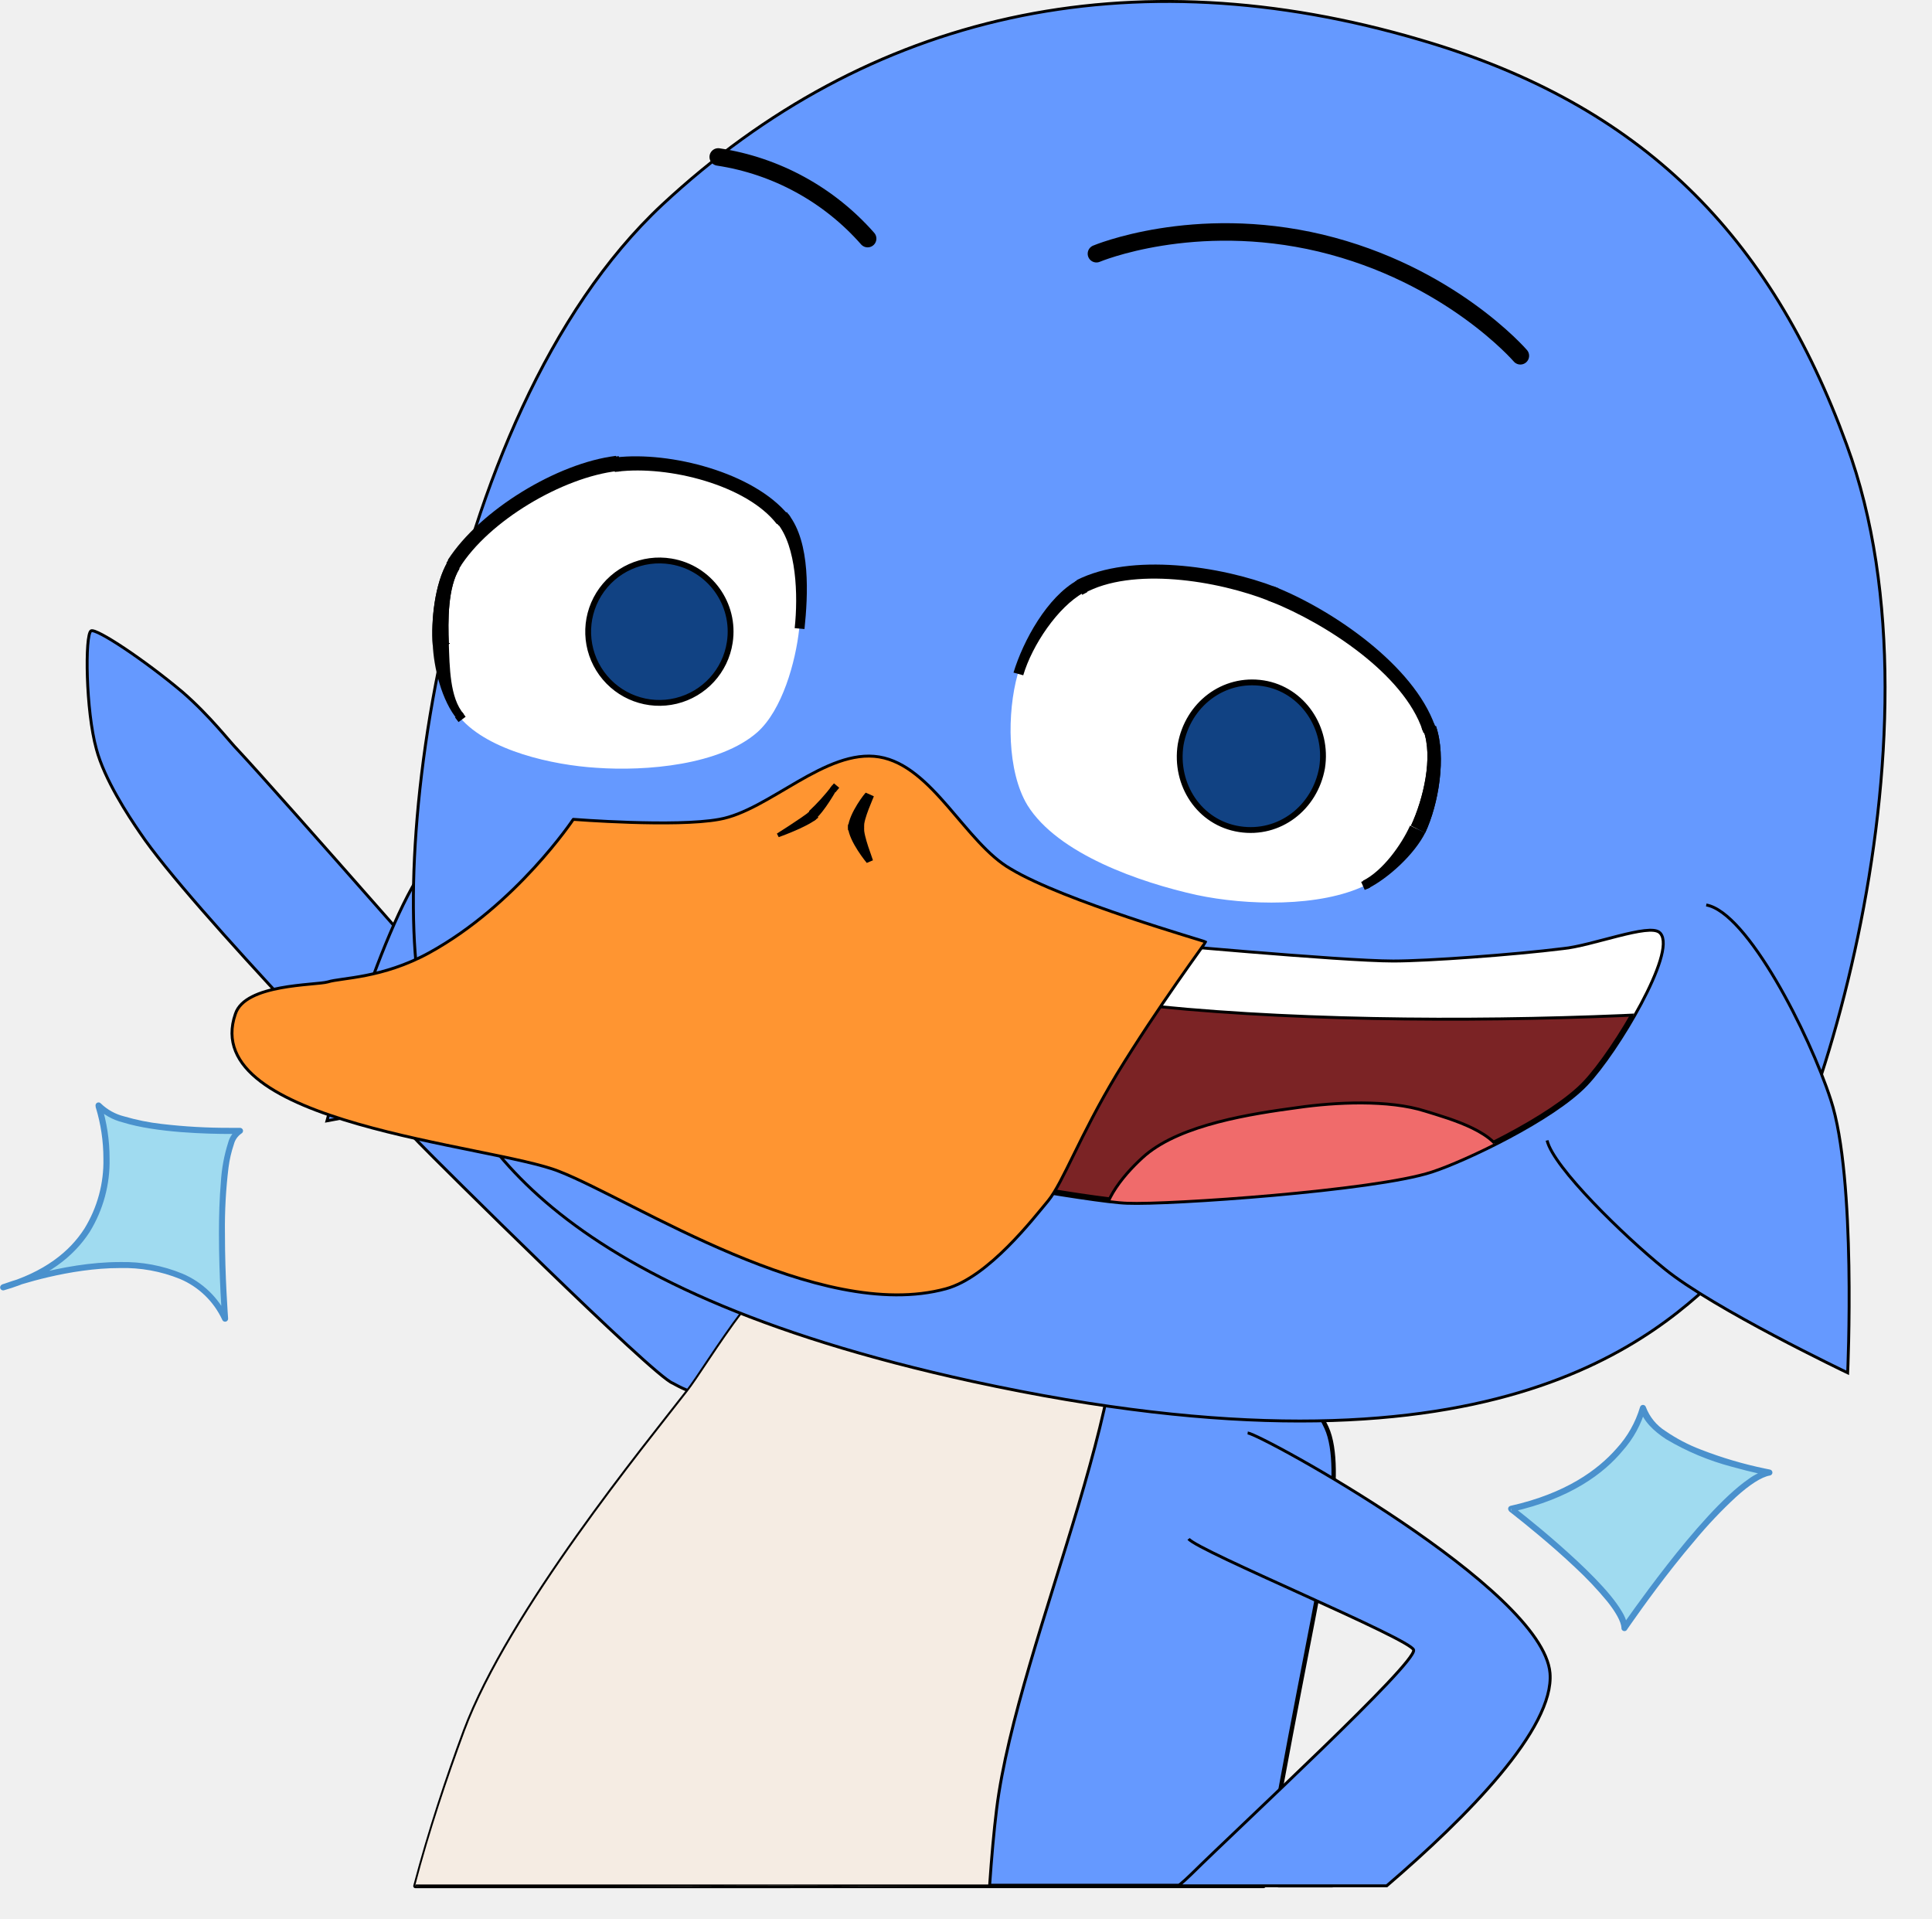
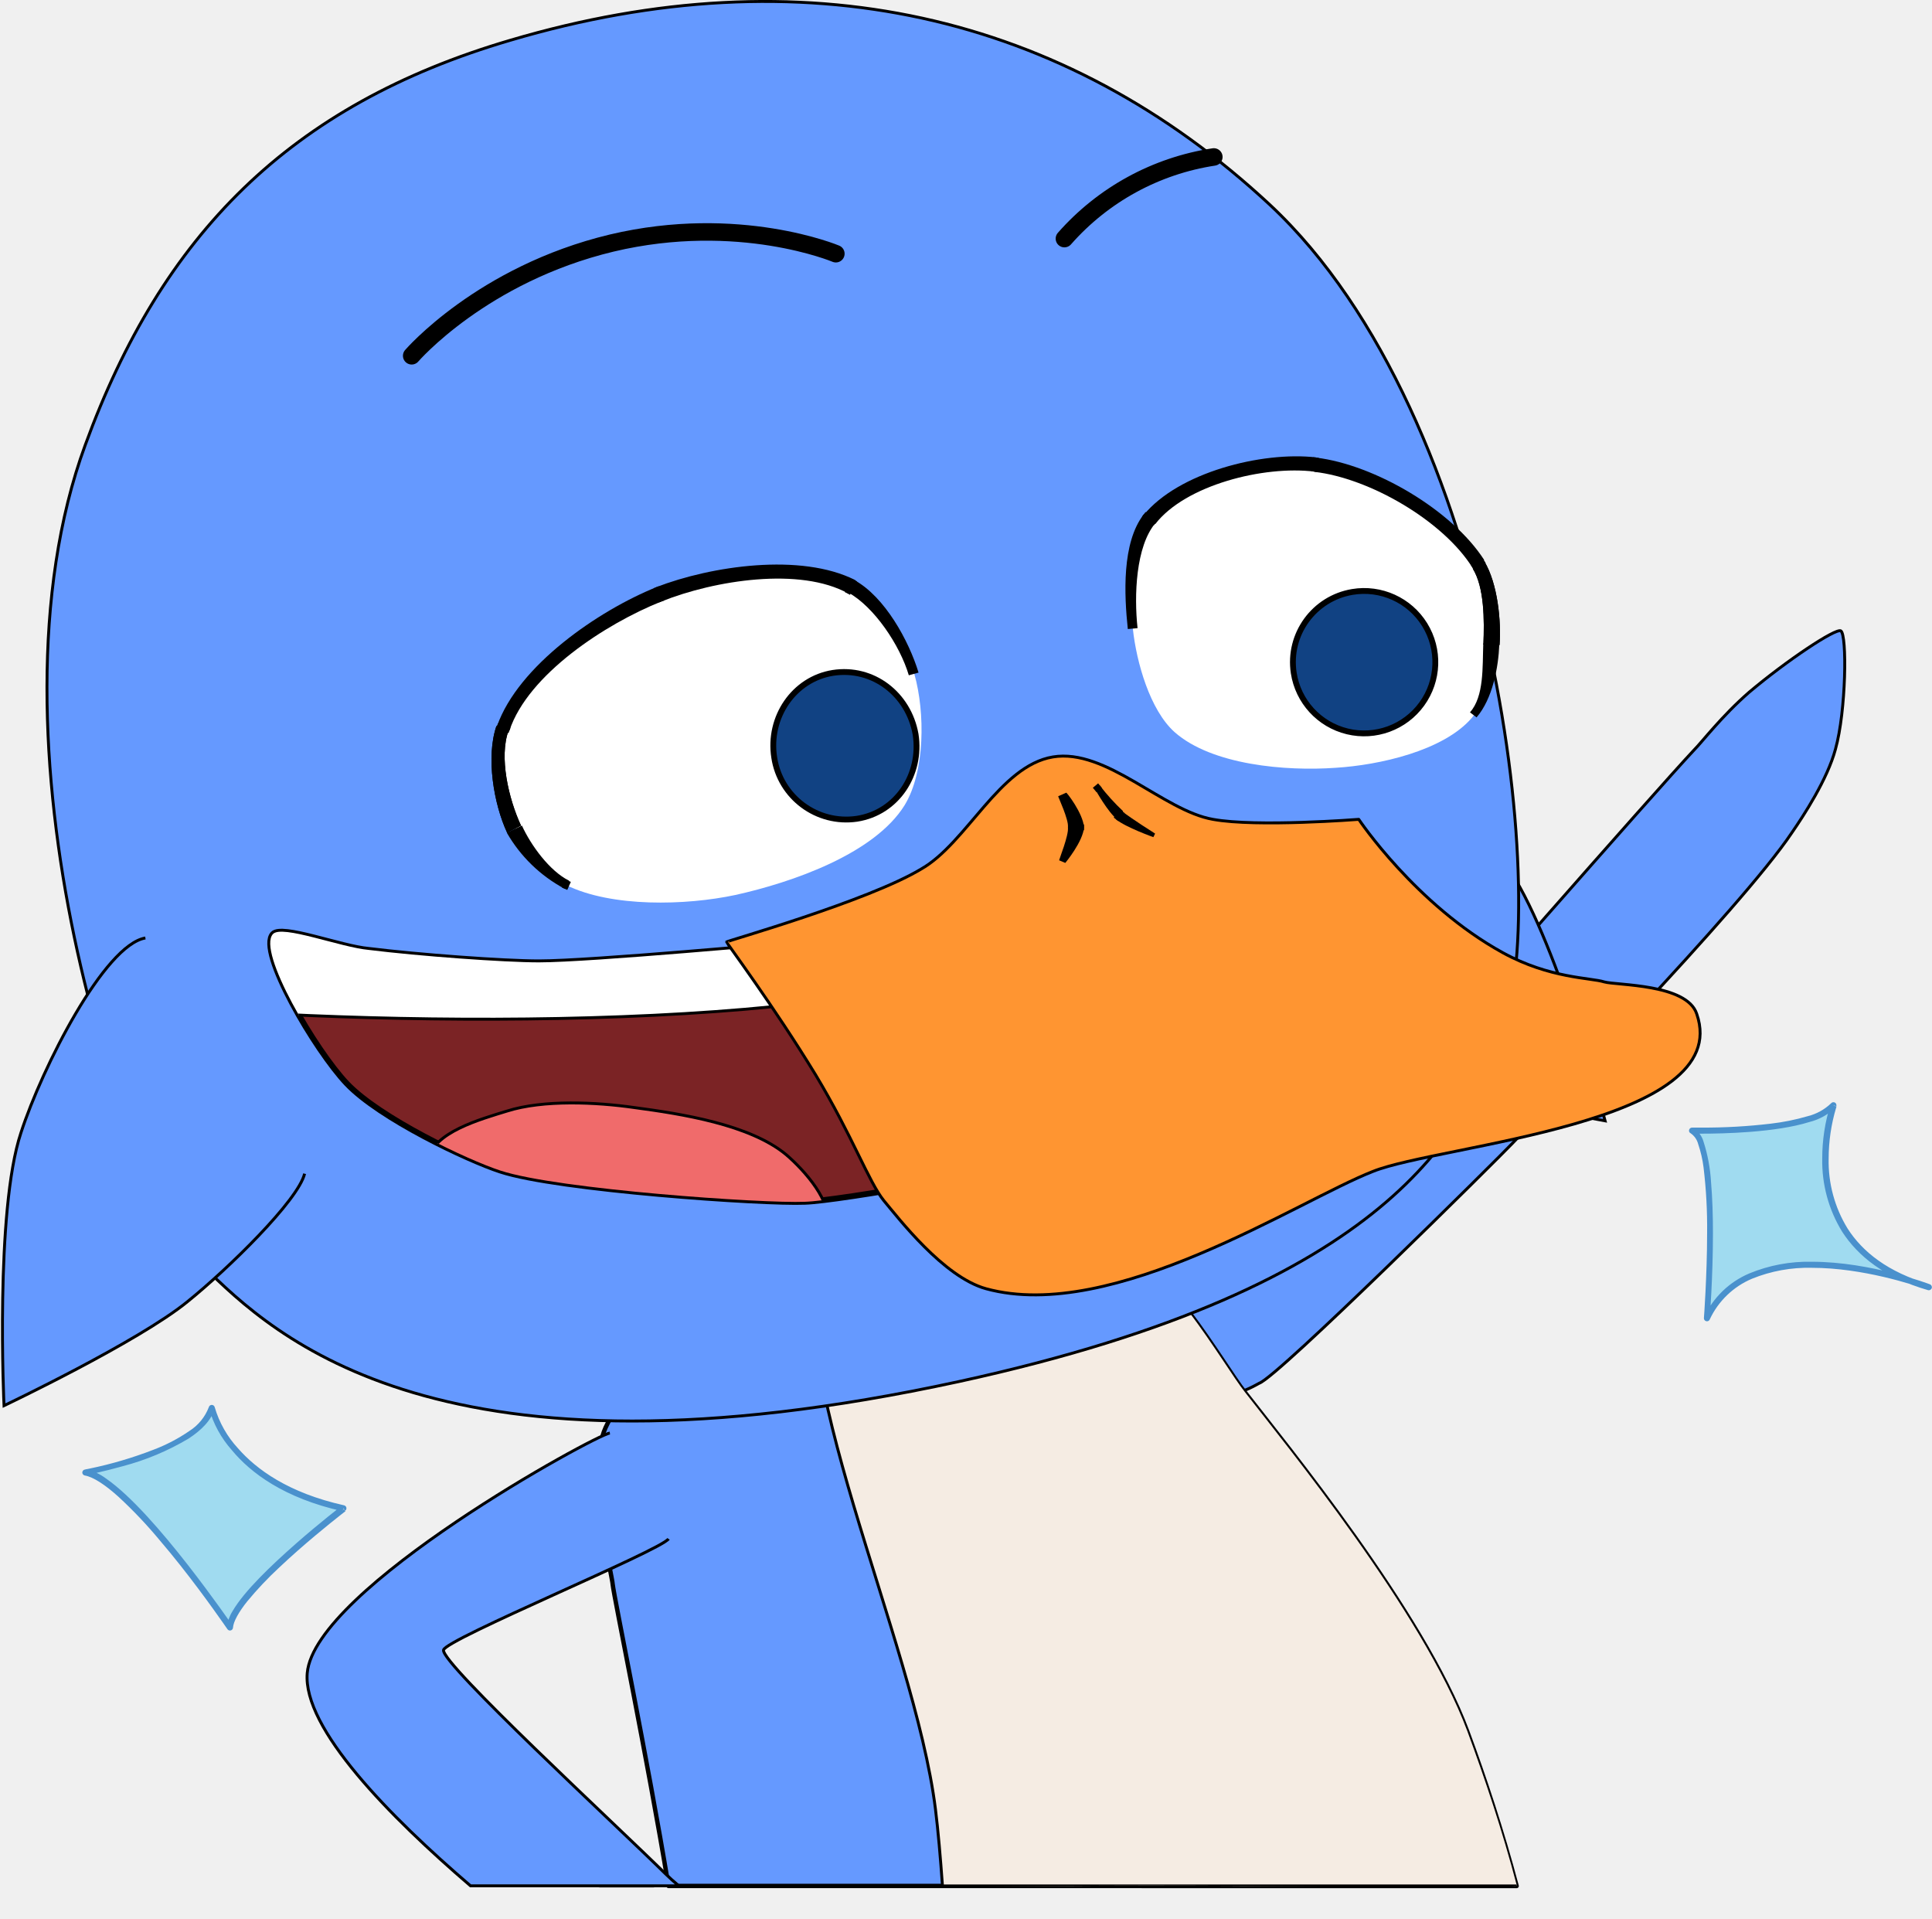
<svg xmlns="http://www.w3.org/2000/svg" viewBox="0 0 331.27 328.95">
  <defs>
    <style>.cls-1,.cls-13,.cls-16{fill:none;}.cls-2,.cls-3,.cls-4{fill:#6599ff;}.cls-10,.cls-11,.cls-13,.cls-14,.cls-15,.cls-16,.cls-2,.cls-3,.cls-4,.cls-6,.cls-7,.cls-9{stroke:#000;}.cls-2{stroke-miterlimit:10;}.cls-10,.cls-15,.cls-2,.cls-3,.cls-6,.cls-9{stroke-width:0.5px;}.cls-10,.cls-11,.cls-14,.cls-15,.cls-16,.cls-3,.cls-4,.cls-6,.cls-7,.cls-9{stroke-linecap:round;}.cls-10,.cls-11,.cls-13,.cls-14,.cls-15,.cls-16,.cls-3,.cls-4,.cls-6,.cls-7,.cls-9{stroke-linejoin:round;}.cls-4{stroke-width:0.75px;}.cls-5{clip-path:url(#clip-path);}.cls-6{fill:#f5ece3;}.cls-7{fill:#7b2325;}.cls-8{clip-path:url(#clip-path-2);}.cls-9{fill:#f06b6b;}.cls-10,.cls-11,.cls-12{fill:#fff;}.cls-14{fill:#114283;}.cls-15{fill:#ff9531;}.cls-16{stroke-width:3px;}.cls-17{fill:#a0dbf0;}.cls-18{fill:#4a91cd;}</style>
-     <clipPath id="clip-path">
-       <path class="cls-1" d="M142.06,211.69c-10.22,3.66-20.59,22.42-24.25,27-6.86,8.85-30.49,37.67-38.12,58.1-3,8.11-6,17-8.48,26.44.24,1,36.9-.22,78.79.13s66.87,0,66.87,0c3.65-22.17,9.13-49.48,9.36-51.69,0-1.07,4.57-19.52,1.22-26.84-4.57-10.21-19.82-17.84-30-22.41C182,215.35,157.92,206.05,142.06,211.69Z" />
+     <clipPath id="clip-path" transform="translate(0.12)">
+       <path class="cls-1" d="M189.1,211.69c10.22,3.66,20.59,22.42,24.25,27,6.86,8.85,30.49,37.67,38.12,58.1,3,8.11,6,17,8.48,26.44-.24,1-36.91-.22-78.79.13s-66.87,0-66.87,0c-3.66-22.17-9.13-49.48-9.36-51.69,0-1.07-4.58-19.52-1.22-26.84,4.57-10.21,19.82-17.84,30-22.41C149.15,215.35,173.24,206.05,189.1,211.69Z" />
    </clipPath>
-     <clipPath id="clip-path-2">
-       <path class="cls-1" d="M284.48,160.15c2.74,3-7.32,20-12.66,25.62-5.64,5.95-20.73,13.11-26.38,14.94-9.76,3.21-45.13,5.65-52.15,5.34-5.79-.15-36.59-5.64-42.85-7.62-5.33-1.68-28.51-9.15-34.46-16-5.49-6.26-14.18-30.5-9.76-33.55,1.53-1.07,8.7,2.59,11.44,3.35,7.32,1.83,28.06,6.56,31.11,7,4.57.76,45.74,2.59,46.35,2.59s34.77,3.2,43.77,3.2c5.94,0,20.58-1.07,29.12-2.13C272.89,162.44,283,158.48,284.48,160.15Z" />
+     <clipPath id="clip-path-2" transform="translate(0.12)">
+       <path class="cls-1" d="M46.68,160.15c-2.75,3,7.32,20,12.66,25.62,5.64,5.95,20.73,13.11,26.38,14.94,9.75,3.21,45.13,5.65,52.15,5.34,5.79-.15,36.59-5.64,42.84-7.62,5.34-1.68,28.52-9.15,34.47-16,5.48-6.26,14.18-30.5,9.75-33.55-1.52-1.07-8.69,2.59-11.43,3.35-7.32,1.83-28.06,6.56-31.11,7-4.57.76-45.74,2.59-46.35,2.59S101.27,165,92.27,165c-6,0-20.58-1.07-29.12-2.13C58.27,162.44,48.2,158.48,46.68,160.15Z" />
    </clipPath>
  </defs>
  <g id="Layer_2" data-name="Layer 2">
    <g id="Layer_4" data-name="Layer 4">
      <g id="Pato">
        <g id="brazo_izq" data-name="brazo izq">
-           <path class="cls-2" d="M115.37,237.16c-3.2-1.07-41-38.58-43.46-41.17C69,192.94,32.57,155.58,24,142.77c-2-2.9-6.1-9.15-7.47-14.33-1.83-6.56-2-19.67-.91-20.28.91-.46,9.15,5,15.7,10.52,4.73,4.11,8.09,8.54,9.46,9.91,6.86,7.32,45.74,51.69,46.05,52.15s43.61,40.56,44.22,42.69c.15.46,4.27,8.24-1.22,13.42C123.91,242.49,116,237.46,115.37,237.16Z" />
+           <path class="cls-2" d="M215.79,237.16c3.2-1.07,41-38.58,43.45-41.17,2.9-3.05,39.34-40.41,47.88-53.22,2-2.9,6.1-9.15,7.48-14.33,1.83-6.56,2-19.67.91-20.28-.91-.46-9.15,5-15.71,10.52-4.72,4.11-8.08,8.54-9.45,9.91-6.86,7.32-45.74,51.69-46.05,52.15-.46.46-43.61,40.56-44.22,42.69-.15.46-4.27,8.24,1.22,13.42C207.25,242.49,215.18,237.46,215.79,237.16Z" transform="translate(0.12)" />
        </g>
        <g id="cola">
-           <path class="cls-3" d="M228.46,323.35c-.72-5.7-1.47-9.64-1.47-9.64s-3.07,4-7.79,9.64Z" />
+           <path class="cls-3" d="M102.69,323.35c.73-5.7,1.48-9.64,1.48-9.64s3.07,4,7.79,9.64Z" transform="translate(0.12)" />
        </g>
        <g id="cuerpo">
          <g id="cuerpo-2" data-name="cuerpo">
-             <path class="cls-4" d="M216.66,323.35c3.66-22.09,9.34-49.53,9.57-51.73,0-1.07,4.57-19.52,1.22-26.84-4.57-10.21-19.82-17.84-30-22.41-15.4-7-39.49-16.32-55.35-10.68-10.22,3.66-20.59,22.42-24.25,27-6.86,8.85-30.49,37.67-38.12,58.1-3,8.09-6,17.13-8.5,26.57Z" />
+             <path class="cls-4" d="M114.5,323.35c-3.66-22.09-9.34-49.53-9.57-51.73,0-1.07-4.58-19.52-1.22-26.84,4.57-10.21,19.82-17.84,30-22.41,15.4-7,39.49-16.32,55.35-10.68,10.22,3.66,20.59,22.42,24.25,27,6.86,8.85,30.49,37.67,38.12,58.1,3,8.09,6,17.13,8.5,26.57Z" transform="translate(0.12)" />
          </g>
          <g id="detalle">
            <g class="cls-5">
-               <path class="cls-6" d="M50.55,323.35H169.68c.34-4.9.74-9.43,1.2-13.15,3.66-29.43,27.29-77,19.36-97.44-3.35-8.39-19.21-23.48-31.26-27.45-11.58-3.81-32.78-.45-40.56,4-20.58,11.89-41.63,63.13-54.74,92.56-5.26,11.86-11.51,30.51-16.46,46.86h3.33Z" />
+               <path class="cls-6" d="M280.61,323.35H161.48c-.35-4.9-.74-9.43-1.2-13.15-3.66-29.43-27.29-77-19.37-97.44,3.36-8.39,19.22-23.48,31.26-27.45,11.59-3.81,32.79-.45,40.57,4,20.58,11.89,41.62,63.13,54.74,92.56,5.25,11.86,11.51,30.51,16.46,46.86h-3.33Z" transform="translate(0.12)" />
            </g>
          </g>
        </g>
        <g id="cabeza">
          <g id="pelo_extIzq" data-name="pelo extIzq">
-             <path class="cls-2" d="M119.8,144.75c2.44,9-1.38,28.21-3.82,31.11-2,2.44-17.08,6.71-24.55,8.84-10.37,2.9-35.37,7.47-35.37,7.47S64.75,159.85,73,148.41c7-9.61,24.55-26.23,30.5-25.31C107.44,123.71,117.51,136.82,119.8,144.75Z" />
+             <path class="cls-2" d="M211.36,144.75c-2.44,9,1.38,28.21,3.82,31.11,2,2.44,17.07,6.71,24.55,8.84,10.36,2.9,35.37,7.47,35.37,7.47s-8.69-32.32-16.92-43.76c-7-9.61-24.55-26.23-30.5-25.31C223.71,123.71,213.65,136.82,211.36,144.75Z" transform="translate(0.12)" />
          </g>
          <g id="cabeza-2" data-name="cabeza">
-             <path class="cls-3" d="M316.65,76.29c18.61,50.62-6.86,127.47-20.12,140.74-12.36,12.2-40.72,39.19-129.77,19.82C92,220.54,80.45,193.55,73.9,177.54c-8.69-21.35.45-105.83,39.64-142.43,35.38-32.93,80.21-43,130.23-28.21C281.58,18,303.54,40.3,316.65,76.29Z" />
+             <path class="cls-3" d="M14.5,76.29C-4.1,126.91,21.37,203.76,34.63,217,47,229.23,75.35,256.22,164.4,236.85c74.72-16.31,86.3-43.3,92.86-59.31,8.69-21.35-.46-105.83-39.64-142.43C182.24,2.18,137.41-7.89,87.39,6.9,49.58,18,27.62,40.3,14.5,76.29Z" transform="translate(0.12)" />
          </g>
          <g id="pelo_extDer" data-name="pelo extDer">
-             <path class="cls-2" d="M265.27,195.53c1.06,4.57,13.11,16.32,20.12,22,8.39,6.86,31.42,17.84,31.42,17.84s1.52-33.4-2.9-46.82c-3.66-11.28-14.33-32.17-21.35-33.39" />
+             <path class="cls-2" d="M52.11,201.23C51,205.81,39,217.55,32,223.19,23.59,230.05.57,241,.57,241S-1,207.64,3.47,194.22C7.13,182.93,17.8,162,24.81,160.82" transform="translate(0.12)" />
          </g>
          <g id="boca">
            <g id="boca-2" data-name="boca">
-               <path class="cls-7" d="M284.48,160.15c2.74,3-7.32,20-12.66,25.62-5.64,5.95-20.73,13.11-26.38,14.94-9.76,3.21-45.13,5.65-52.15,5.34-5.79-.15-36.59-5.64-42.85-7.62-5.33-1.68-28.51-9.15-34.46-16-5.49-6.26-14.18-30.5-9.76-33.55,1.53-1.07,8.7,2.59,11.44,3.35,7.32,1.83,28.06,6.56,31.11,7,4.57.76,45.74,2.59,46.35,2.59s34.77,3.2,43.77,3.2c5.94,0,20.58-1.07,29.12-2.13C272.89,162.44,283,158.48,284.48,160.15Z" />
+               <path class="cls-7" d="M46.68,160.15c-2.75,3,7.32,20,12.66,25.62,5.64,5.95,20.73,13.11,26.38,14.94,9.75,3.21,45.13,5.65,52.15,5.34,5.79-.15,36.59-5.64,42.84-7.62,5.34-1.68,28.52-9.15,34.47-16,5.48-6.26,14.18-30.5,9.75-33.55-1.52-1.07-8.69,2.59-11.43,3.35-7.32,1.83-28.06,6.56-31.11,7-4.57.76-45.74,2.59-46.35,2.59S101.27,165,92.27,165c-6,0-20.58-1.07-29.12-2.13C58.27,162.44,48.2,158.48,46.68,160.15Z" transform="translate(0.12)" />
            </g>
            <g id="lengua">
              <g class="cls-8">
-                 <path class="cls-9" d="M245.6,211.24c-10.22,5.79-27,9.14-38.58,7.31-5.8-.91-16-2.74-17.54-8.38-1.07-4,3.81-9.46,7-12.2,6.25-5.19,18-7,26.07-8.08,6.4-.92,15.55-1.38,21.81.61,4.42,1.37,12.8,3.66,13.41,8.38C258.4,204.07,250.17,208.8,245.6,211.24Z" />
+                 <path class="cls-9" d="M85.56,211.24c10.22,5.79,27,9.14,38.58,7.31,5.8-.91,16-2.74,17.54-8.38,1.06-4-3.81-9.46-7-12.2-6.25-5.19-18-7-26.07-8.08-6.41-.92-15.56-1.38-21.81.61-4.42,1.37-12.81,3.66-13.42,8.38C72.75,204.07,81,208.8,85.56,211.24Z" transform="translate(0.12)" />
              </g>
            </g>
            <g id="dientes">
              <g class="cls-8">
-                 <path class="cls-10" d="M326.72,115.78c-19.22-32.63-77.92-46-115.43-51.39-37.21-5.34-95-7.17-124.13,16.62-14,11.59-23.94,55.66-23.94,55.66.16,0,79.75,29.43,130.53,35.38,50.47,5.94,130.22.91,134-4C329.31,166.25,334.8,129.35,326.72,115.78Z" />
+                 <path class="cls-10" d="M4.44,115.78c19.21-32.63,77.92-46,115.43-51.39,37.21-5.34,95-7.17,124.13,16.62,14,11.59,23.94,55.66,23.94,55.66-.16,0-79.75,29.43-130.53,35.38-50.48,5.94-130.23.91-134-4C1.85,166.25-3.64,129.35,4.44,115.78Z" transform="translate(0.12)" />
              </g>
              <g class="cls-8">
-                 <path class="cls-11" d="M50.26,265.22c19.22,32.47,77.77,46,115.28,51.38,37.21,5.34,96.68,8.85,124.28-16.62,23.94-22,25.31-104.76,25.31-104.91s-81.12,22.87-130.68,20C133.21,212,57.73,174.94,52.85,178.91,49.8,181.5,37.15,242.8,50.26,265.22Z" />
+                 <path class="cls-11" d="M280.9,265.22c-19.22,32.47-77.77,46-115.28,51.38-37.21,5.34-96.68,8.85-124.28-16.62C17.4,278,16,195.22,16,195.07s81.12,22.87,130.68,20c51.23-3.05,126.71-40.11,131.59-36.14C281.35,181.5,294,242.8,280.9,265.22Z" transform="translate(0.12)" />
              </g>
            </g>
          </g>
          <g id="ojos">
            <g id="ojos-2" data-name="ojos">
-               <path class="cls-12" d="M234.16,151.77c-7.78,3.81-20.43,3.5-29,1.67-9.61-2.13-23.79-7-29-15.4-3.5-5.79-3.5-15.86-1.67-22.41,1.52-5.19,5.79-12.35,10.67-14.95C194.06,96,209,98.24,218.3,101.9c9.76,3.82,23.18,13,26.69,22.88,1.67,5,.3,12.65-2,17.38C241.33,145.67,237.67,149.94,234.16,151.77Z" />
-               <path d="M241.94,141.55c2.13-4.58,3.81-11.74,2.13-16.32l2.14-.76c1.83,5.34.45,13.42-1.83,18.3Z" />
-               <path d="M243.92,125.23c-3.2-9.6-16.47-18.29-26.08-22.11l.92-2.44c9.91,4,23.63,13.42,27.29,23.79Z" />
-               <path class="cls-13" d="M243.92,125.23l2.13-.76" />
-               <path d="M217.84,103.12c-9.15-3.66-23.78-5.94-32-1.37l-1.22-2.29c9.3-4.72,24.7-2.44,34.16,1.22Z" />
-               <path class="cls-13" d="M217.84,103.12l.92-2.44" />
-               <path d="M185.82,101.6c-4.42,2.44-8.84,9-10.37,14.18l-1.67-.46c1.67-5.49,5.79-13,11-15.86Z" />
-               <path class="cls-13" d="M186,101.75l-1.22-2.29" />
-               <path d="M233.7,151c3.36-1.67,6.56-6.1,8.08-9.45l2.6,1.22c-1.83,3.66-6.26,7.78-9.92,9.61Z" />
-               <path class="cls-13" d="M233.85,151l.61,1.38" />
-               <path class="cls-12" d="M78.93,123.1c4.88,5.64,15.86,8.08,23.33,8.54,8.54.61,21.19-.46,27.6-6.1,4.27-3.81,6.56-12.05,7.17-17.69s.61-14.49-2.9-18.91c-5.49-7-19.37-10.52-28.36-9.45C96,80.56,83.05,88.33,77.86,96.72c-2.29,3.51-2.44,9.61-2.29,13.72S76.34,120.05,78.93,123.1Z" />
-               <path d="M74.2,110.59c-.3-4.11.31-10.52,2.59-14.33l2,1.22c-2,3.2-2,8.85-1.83,13Z" />
-               <path d="M76.79,96c5.49-8.54,18.76-16.62,28.82-17.84l.31,2.59c-9.45,1.07-22.11,8.54-27.14,16.62Z" />
-               <path class="cls-13" d="M76.79,96.11l2,1.22" />
-               <path d="M105.61,78.42c9.31-1.07,23.64,2.59,29.59,9.91l-2,1.53c-5.18-6.71-18.6-10.07-27.29-9Z" />
-               <path class="cls-13" d="M105.61,78.27l.31,2.59" />
-               <path d="M135.2,88.18c3.81,4.88,3.35,13.88,2.74,19.67l-1.68-.15c.61-5.64.31-14-3-18Z" />
-               <path class="cls-13" d="M135.2,88.18l-2,1.52" />
-               <path d="M78.47,123.4c-2.74-3.2-4.12-9-4.27-13l2.75-.15c.15,4,.15,9.45,2.59,12.2Z" />
-               <path class="cls-13" d="M78.32,123.4l1.22-.91" />
-               <path d="M241.94,141.55c2.13-4.58,3.81-11.74,2.13-16.32l2.14-.76c1.83,5.34.45,13.42-1.83,18.3Z" />
-               <path d="M74.2,110.59c-.3-4.11.31-10.52,2.59-14.33l2,1.22c-2,3.2-2,8.85-1.83,13Z" />
+               <path class="cls-12" d="M97,151.77c7.78,3.81,20.43,3.5,29,1.67,9.61-2.13,23.79-7,29-15.4,3.51-5.79,3.51-15.86,1.68-22.41-1.52-5.19-5.79-12.35-10.67-14.95-8.85-4.72-23.79-2.44-33.09,1.22-9.76,3.82-23.18,13-26.69,22.88-1.67,5-.3,12.65,2,17.38C89.83,145.67,93.49,149.94,97,151.77Z" transform="translate(0.12)" />
+               <path d="M89.22,141.55c-2.13-4.58-3.81-11.74-2.13-16.32L85,124.47c-1.83,5.34-.45,13.42,1.83,18.3Z" transform="translate(0.12)" />
+               <path d="M87.24,125.23c3.2-9.6,16.47-18.29,26.07-22.11l-.91-2.44c-9.91,4-23.64,13.42-27.29,23.79Z" transform="translate(0.12)" />
+               <path class="cls-13" d="M87.24,125.23l-2.13-.76" transform="translate(0.12)" />
+               <path d="M113.31,103.12c9.15-3.66,23.79-5.94,32-1.37l1.22-2.29c-9.3-4.72-24.71-2.44-34.16,1.22Z" transform="translate(0.12)" />
+               <path class="cls-13" d="M113.31,103.12l-.91-2.44" transform="translate(0.12)" />
+               <path d="M145.34,101.6c4.42,2.44,8.84,9,10.37,14.18l1.67-.46c-1.67-5.49-5.79-13-11-15.86Z" transform="translate(0.12)" />
+               <path class="cls-13" d="M145.18,101.75l1.22-2.29" transform="translate(0.12)" />
+               <path d="M97.46,151c-3.36-1.67-6.56-6.1-8.09-9.45l-2.59,1.22a25,25,0,0,0,9.91,9.61Z" transform="translate(0.12)" />
+               <path class="cls-13" d="M97.3,151l-.61,1.38" transform="translate(0.12)" />
+               <path class="cls-12" d="M252.23,123.1c-4.88,5.64-15.86,8.08-23.33,8.54-8.54.61-21.2-.46-27.6-6.1-4.27-3.81-6.56-12.05-7.17-17.69s-.61-14.49,2.9-18.91c5.49-7,19.37-10.52,28.36-9.45,9.76,1.07,22.72,8.84,27.91,17.23,2.28,3.51,2.44,9.61,2.28,13.72S254.82,120.05,252.23,123.1Z" transform="translate(0.12)" />
+               <path d="M257,110.59c.3-4.11-.31-10.52-2.6-14.33l-2,1.22c2,3.2,2,8.85,1.83,13Z" transform="translate(0.12)" />
+               <path d="M254.36,96c-5.49-8.54-18.75-16.32-28.82-17.54l-.3,2.44c9.45,1.07,22.11,8.39,27.14,16.47Z" transform="translate(0.12)" />
+               <path class="cls-13" d="M254.36,96.11l-2,1.22" transform="translate(0.12)" />
+               <path d="M225.54,78.42c-9.3-1.07-23.63,2.59-29.58,9.91l2,1.53c5.19-6.71,18.61-10.07,27.3-9Z" transform="translate(0.12)" />
+               <path class="cls-13" d="M225.54,78.46l-.3,2.4" transform="translate(0.12)" />
+               <path d="M196,88.18c-3.81,4.88-3.35,13.88-2.74,19.67l1.67-.15c-.61-5.64-.3-14,3.05-18Z" transform="translate(0.12)" />
+               <path class="cls-13" d="M196,88.18l2,1.52" transform="translate(0.12)" />
+               <path d="M253.06,123c2.75-3.2,3.74-8.55,3.9-12.52l-2.75-.15c-.15,4,.16,9.06-2.28,11.8Z" transform="translate(0.12)" />
+               <path d="M89.22,141.55c-2.13-4.58-3.81-11.74-2.13-16.32L85,124.47c-1.83,5.34-.45,13.42,1.83,18.3Z" transform="translate(0.12)" />
+               <path d="M257,110.59c.3-4.11-.31-10.52-2.6-14.33l-2,1.22c2,3.2,2,8.85,1.83,13Z" transform="translate(0.12)" />
            </g>
            <g id="pupilas">
-               <path class="cls-14" d="M226.69,131.64c-1.22,6.86-7.32,11.59-14.18,10.52s-11.13-7.62-10.07-14.49c1.22-6.86,7.32-11.59,14.18-10.52C223.33,118.22,227.76,124.78,226.69,131.64Z" />
-               <path class="cls-14" d="M125.13,110.14a12.21,12.21,0,1,1-10.06-13.88A12.19,12.19,0,0,1,125.13,110.14Z" />
+               <path class="cls-14" d="M132.63,129.86a12.51,12.51,0,0,0,14.18,10.52c6.86-1.07,11.13-7.63,10.06-14.49-1.22-6.86-7.31-11.59-14.18-10.52C136,116.44,131.56,123,132.63,129.86Z" transform="translate(0.12)" />
+               <path class="cls-14" d="M221.71,115.37a12.21,12.21,0,1,0,10.06-13.88A12.21,12.21,0,0,0,221.71,115.37Z" transform="translate(0.12)" />
            </g>
          </g>
          <g id="El_pico" data-name="El pico">
-             <path class="cls-15" d="M123.3,140.48c-7.47,1.37-25,0-25,0s-9.75,14.64-24.7,22.87c-8.08,4.43-15.09,4.27-17.38,5-2.14.61-14.18.3-15.86,5.49-6.56,18.9,44.07,22.41,55.51,27,12.8,5,44.52,26.07,66.33,20.12,7.32-2,15.09-12.19,17.53-15.09,2.59-3.2,5.34-11,11.74-21.65,7.17-11.75,15.25-22.57,15.25-22.72-.15-.16-24.24-7-33.39-12.51-7.78-4.42-13.42-17.69-22.57-19.21S131.84,139,123.3,140.48Z" />
-             <path d="M149.83,136.52c0,.15-1.82,4-1.67,5.33h-2.75c.16-2.44,3.05-6.1,3.05-5.94Z" />
-             <path d="M148.16,141.85c-.15,1.38,1.52,5.49,1.52,5.65l-1.06.45s-3.05-3.66-3.21-6.1Z" />
-             <path class="cls-13" d="M148.16,141.85h-2.75" />
-             <path d="M143.43,135.45s-2.13,3.81-3.66,5l-1.07-1.37a36,36,0,0,0,4-4.42Z" />
-             <path class="cls-13" d="M143.58,135.45l-.91-.76" />
-             <path d="M139.92,140.48c-1.67,1.37-6.4,3.05-6.4,3.05l-.31-.61s4.12-2.59,5.65-3.81Z" />
-             <path class="cls-13" d="M139.92,140.48l-1.06-1.37" />
+             <path class="cls-15" d="M207.86,140.48c7.47,1.37,25,0,25,0s9.76,14.64,24.71,22.87c8.08,4.43,15.09,4.27,17.38,5,2.13.61,14.18.3,15.86,5.49,6.55,18.9-44.07,22.41-55.51,27-12.81,5-44.52,26.07-66.33,20.12-7.32-2-15.09-12.19-17.53-15.09-2.6-3.2-5.34-11-11.75-21.65-7.16-11.75-15.24-22.57-15.24-22.72s24.24-7,33.39-12.51c7.78-4.42,13.42-17.69,22.57-19.21S199.32,139,207.86,140.48Z" transform="translate(0.12)" />
+             <path d="M181.32,136.52c0,.15,1.83,4,1.68,5.33h2.75c-.16-2.44-3.05-6.1-3.05-5.94Z" transform="translate(0.12)" />
+             <path d="M183,141.85c.15,1.38-1.52,5.49-1.52,5.65l1.06.45s3.05-3.66,3.21-6.1Z" transform="translate(0.12)" />
+             <path class="cls-13" d="M183,141.85h2.75" transform="translate(0.12)" />
+             <path d="M187.73,135.45s2.13,3.81,3.66,5l1.06-1.37a36.59,36.59,0,0,1-4-4.42Z" transform="translate(0.12)" />
+             <path class="cls-13" d="M187.58,135.45l.91-.76" transform="translate(0.12)" />
+             <path d="M191.24,140.48c1.67,1.37,6.4,3.05,6.4,3.05l.3-.61s-4.11-2.59-5.64-3.81Z" transform="translate(0.12)" />
+             <path class="cls-13" d="M191.24,140.48l1.06-1.37" transform="translate(0.12)" />
          </g>
          <g id="cejas">
-             <path class="cls-16" d="M188,43.5s16.62-7,38.42-1.83C248.65,47,260.69,61,260.69,61" />
-             <path class="cls-16" d="M148.77,40.91a42.63,42.63,0,0,0-25.62-14" />
+             <path class="cls-16" d="M143.2,43.5s-16.62-7-38.42-1.83C82.51,47,70.47,61,70.47,61" transform="translate(0.12)" />
+             <path class="cls-16" d="M182.39,40.91a42.63,42.63,0,0,1,25.62-14" transform="translate(0.12)" />
          </g>
        </g>
        <g id="brazo_der" data-name="brazo der">
-           <path class="cls-2" d="M203.81,263.84c1.38,2,38.28,17.23,38.58,19.06.46,2.29-29.58,30-38.12,38.43-.57.57-1.34,1.26-2.2,2h35.7c13.77-11.8,28.79-27,28-36.48-1.22-14.49-49.4-40.87-51.84-41.17" />
+           <path class="cls-2" d="M114.51,263.84c-1.37,2-38.27,17.23-38.58,19.06-.45,2.29,29.59,30,38.12,38.43.58.57,1.34,1.26,2.21,2H80.56c-13.77-11.8-28.8-27-28-36.48C53.82,272.38,102,246,104.45,245.7" transform="translate(0.12)" />
        </g>
-         <path class="cls-17" d="M16.87,189.55s8.43,24-16.35,31.16c0,0,30.15-11.49,38.07,5.37,0,0-2.3-29.89,2.55-32.19C41.14,193.89,21,194.4,16.87,189.55Z" />
-         <path class="cls-18" d="M16.87,189.55l-.49.17.05.17a30.1,30.1,0,0,1,1.3,8.75,22,22,0,0,1-3.25,12c-2.52,3.93-6.83,7.47-14.1,9.57l.14.5.19.49.44-.16c2-.72,10.77-3.63,19.41-3.63a25.66,25.66,0,0,1,10.3,1.87,14,14,0,0,1,7.25,7,.52.52,0,0,0,1-.26s-.13-1.76-.27-4.47-.27-6.34-.27-10.1a84.53,84.53,0,0,1,.61-11.25,20.43,20.43,0,0,1,.92-4,3.22,3.22,0,0,1,1.27-1.84.53.53,0,0,0,.29-.59.52.52,0,0,0-.52-.4H39.5a98,98,0,0,1-11.81-.67,37.94,37.94,0,0,1-6.39-1.29,8.81,8.81,0,0,1-4-2.21.52.52,0,0,0-.89.51l.49-.17-.4.33A9.76,9.76,0,0,0,21,192.42c5.82,1.82,14.82,2,18.51,2,1,0,1.65,0,1.65,0v-.52l-.22-.47a4.09,4.09,0,0,0-1.8,2.41,27.76,27.76,0,0,0-1.27,6.85c-.24,2.74-.33,5.8-.33,8.79,0,7.56.55,14.64.55,14.65l.52,0,.47-.22a15.06,15.06,0,0,0-7.78-7.53,26.51,26.51,0,0,0-10.72-2c-10.13,0-20.19,3.85-20.22,3.86a.51.51,0,0,0-.31.65.52.52,0,0,0,.64.33c7.47-2.15,12-5.85,14.69-10a23.1,23.1,0,0,0,3.41-12.57,30.88,30.88,0,0,0-1.41-9.27l-.49.18-.4.33Z" />
-         <path class="cls-17" d="M259.06,258.69s19,14.61,19.48,20.36c0,0,17.27-25.23,24.8-26.56,0,0-19.48-3.54-21.7-11.07C281.64,241.42,279,254.26,259.06,258.69Z" />
-         <path class="cls-18" d="M259.06,258.69l-.31.41.81.64c1.82,1.43,6.38,5.09,10.52,9a60.08,60.08,0,0,1,5.49,5.81c1.46,1.82,2.39,3.49,2.45,4.52a.52.52,0,0,0,1,.26s.27-.39.76-1.09c1.69-2.41,6-8.48,10.79-14.08a78,78,0,0,1,7.11-7.51c2.26-2.05,4.35-3.43,5.8-3.67a.52.52,0,0,0,.43-.51.52.52,0,0,0-.43-.51l-.83-.17a68.61,68.61,0,0,1-11-3.25,28.87,28.87,0,0,1-6.09-3.19,8.34,8.34,0,0,1-3.35-4.1.52.52,0,0,0-1,0v0a18,18,0,0,1-4,7.07C274,252,268.5,256.05,259,258.18a.53.53,0,0,0-.4.39.54.54,0,0,0,.2.53l.31-.41.12.51c10.06-2.24,15.82-6.62,19-10.47a18.08,18.08,0,0,0,3.93-7.2l-.51-.11-.5.15c.62,2.07,2.36,3.77,4.54,5.19a43.88,43.88,0,0,0,11.23,4.71c3.57,1,6.32,1.53,6.33,1.53l.1-.51-.09-.51a9.23,9.23,0,0,0-3.44,1.6c-4.27,2.94-9.66,9.21-14,14.77s-7.67,10.4-7.68,10.41l.43.29.52,0a6.75,6.75,0,0,0-1-2.75c-2-3.44-6.69-7.89-10.84-11.54s-7.8-6.44-7.81-6.45l-.32.42.12.51Z" />
+         <path class="cls-17" d="M314.29,189.55s-8.43,24,16.35,31.16c0,0-30.15-11.49-38.07,5.37,0,0,2.3-29.89-2.55-32.19C290,193.89,310.2,194.4,314.29,189.55Z" transform="translate(0.12)" />
+         <path class="cls-18" d="M314.29,189.55l.49.17-.06.17a30.62,30.62,0,0,0-1.29,8.75,22,22,0,0,0,3.25,12c2.52,3.93,6.83,7.47,14.1,9.57l-.14.5-.19.49L330,221c-2-.72-10.77-3.63-19.42-3.63a25.64,25.64,0,0,0-10.29,1.87,14,14,0,0,0-7.26,7,.5.5,0,0,1-.6.28.52.52,0,0,1-.39-.54s.14-1.76.27-4.47.28-6.34.28-10.1a86.25,86.25,0,0,0-.61-11.25,20.43,20.43,0,0,0-.92-4,3.22,3.22,0,0,0-1.27-1.84.51.51,0,0,1-.29-.59.52.52,0,0,1,.52-.4h1.63a98,98,0,0,0,11.81-.67,37.94,37.94,0,0,0,6.39-1.29,8.87,8.87,0,0,0,4-2.21.53.53,0,0,1,.66-.12.54.54,0,0,1,.23.63l-.49-.17.4.33a9.76,9.76,0,0,1-4.52,2.54c-5.82,1.82-14.82,2-18.51,2-1,0-1.65,0-1.65,0v-.52l.22-.47a4.09,4.09,0,0,1,1.8,2.41,27.76,27.76,0,0,1,1.27,6.85c.24,2.74.33,5.8.33,8.79,0,7.56-.55,14.64-.55,14.65l-.52,0-.47-.22a15,15,0,0,1,7.78-7.53,26.49,26.49,0,0,1,10.71-2c10.14,0,20.2,3.85,20.23,3.86a.52.52,0,0,1-.33,1c-7.47-2.15-12-5.85-14.69-10a23.11,23.11,0,0,1-3.42-12.57,30.69,30.69,0,0,1,1.42-9.27l.49.18.4.33Z" transform="translate(0.12)" />
+         <path class="cls-17" d="M58.79,258.69s-19,14.61-19.48,20.36c0,0-17.27-25.23-24.79-26.56,0,0,19.48-3.54,21.69-11.07C36.21,241.42,38.87,254.26,58.79,258.69Z" transform="translate(0.12)" />
+         <path class="cls-18" d="M58.79,258.69l.32.41-.82.64c-1.82,1.43-6.38,5.09-10.52,9a60.08,60.08,0,0,0-5.49,5.81c-1.46,1.82-2.39,3.49-2.45,4.52a.52.52,0,0,1-.95.26s-.27-.39-.76-1.09c-1.69-2.41-6-8.48-10.79-14.08a78,78,0,0,0-7.11-7.51c-2.26-2.05-4.35-3.43-5.79-3.67a.53.53,0,0,1-.44-.51.52.52,0,0,1,.43-.51l.83-.17a68.61,68.61,0,0,0,11-3.25,28.87,28.87,0,0,0,6.09-3.19,8.34,8.34,0,0,0,3.35-4.1.52.52,0,0,1,1,0v0a17.75,17.75,0,0,0,4,7.07c3.14,3.59,8.63,7.64,18.18,9.77a.52.52,0,0,1,.21.92l-.32-.41-.12.51c-10.06-2.24-15.82-6.62-19-10.47a18.08,18.08,0,0,1-3.93-7.2l.51-.11.5.15c-.62,2.07-2.35,3.77-4.54,5.19a43.88,43.88,0,0,1-11.23,4.71c-3.57,1-6.32,1.53-6.33,1.53l-.09-.51.09-.51a9.26,9.26,0,0,1,3.43,1.6c4.27,2.94,9.66,9.21,14,14.77s7.66,10.4,7.67,10.41l-.43.29-.52,0a6.75,6.75,0,0,1,1-2.75c2-3.44,6.69-7.89,10.84-11.54s7.8-6.44,7.81-6.45l.32.42-.12.51Z" transform="translate(0.12)" />
      </g>
    </g>
  </g>
</svg>
